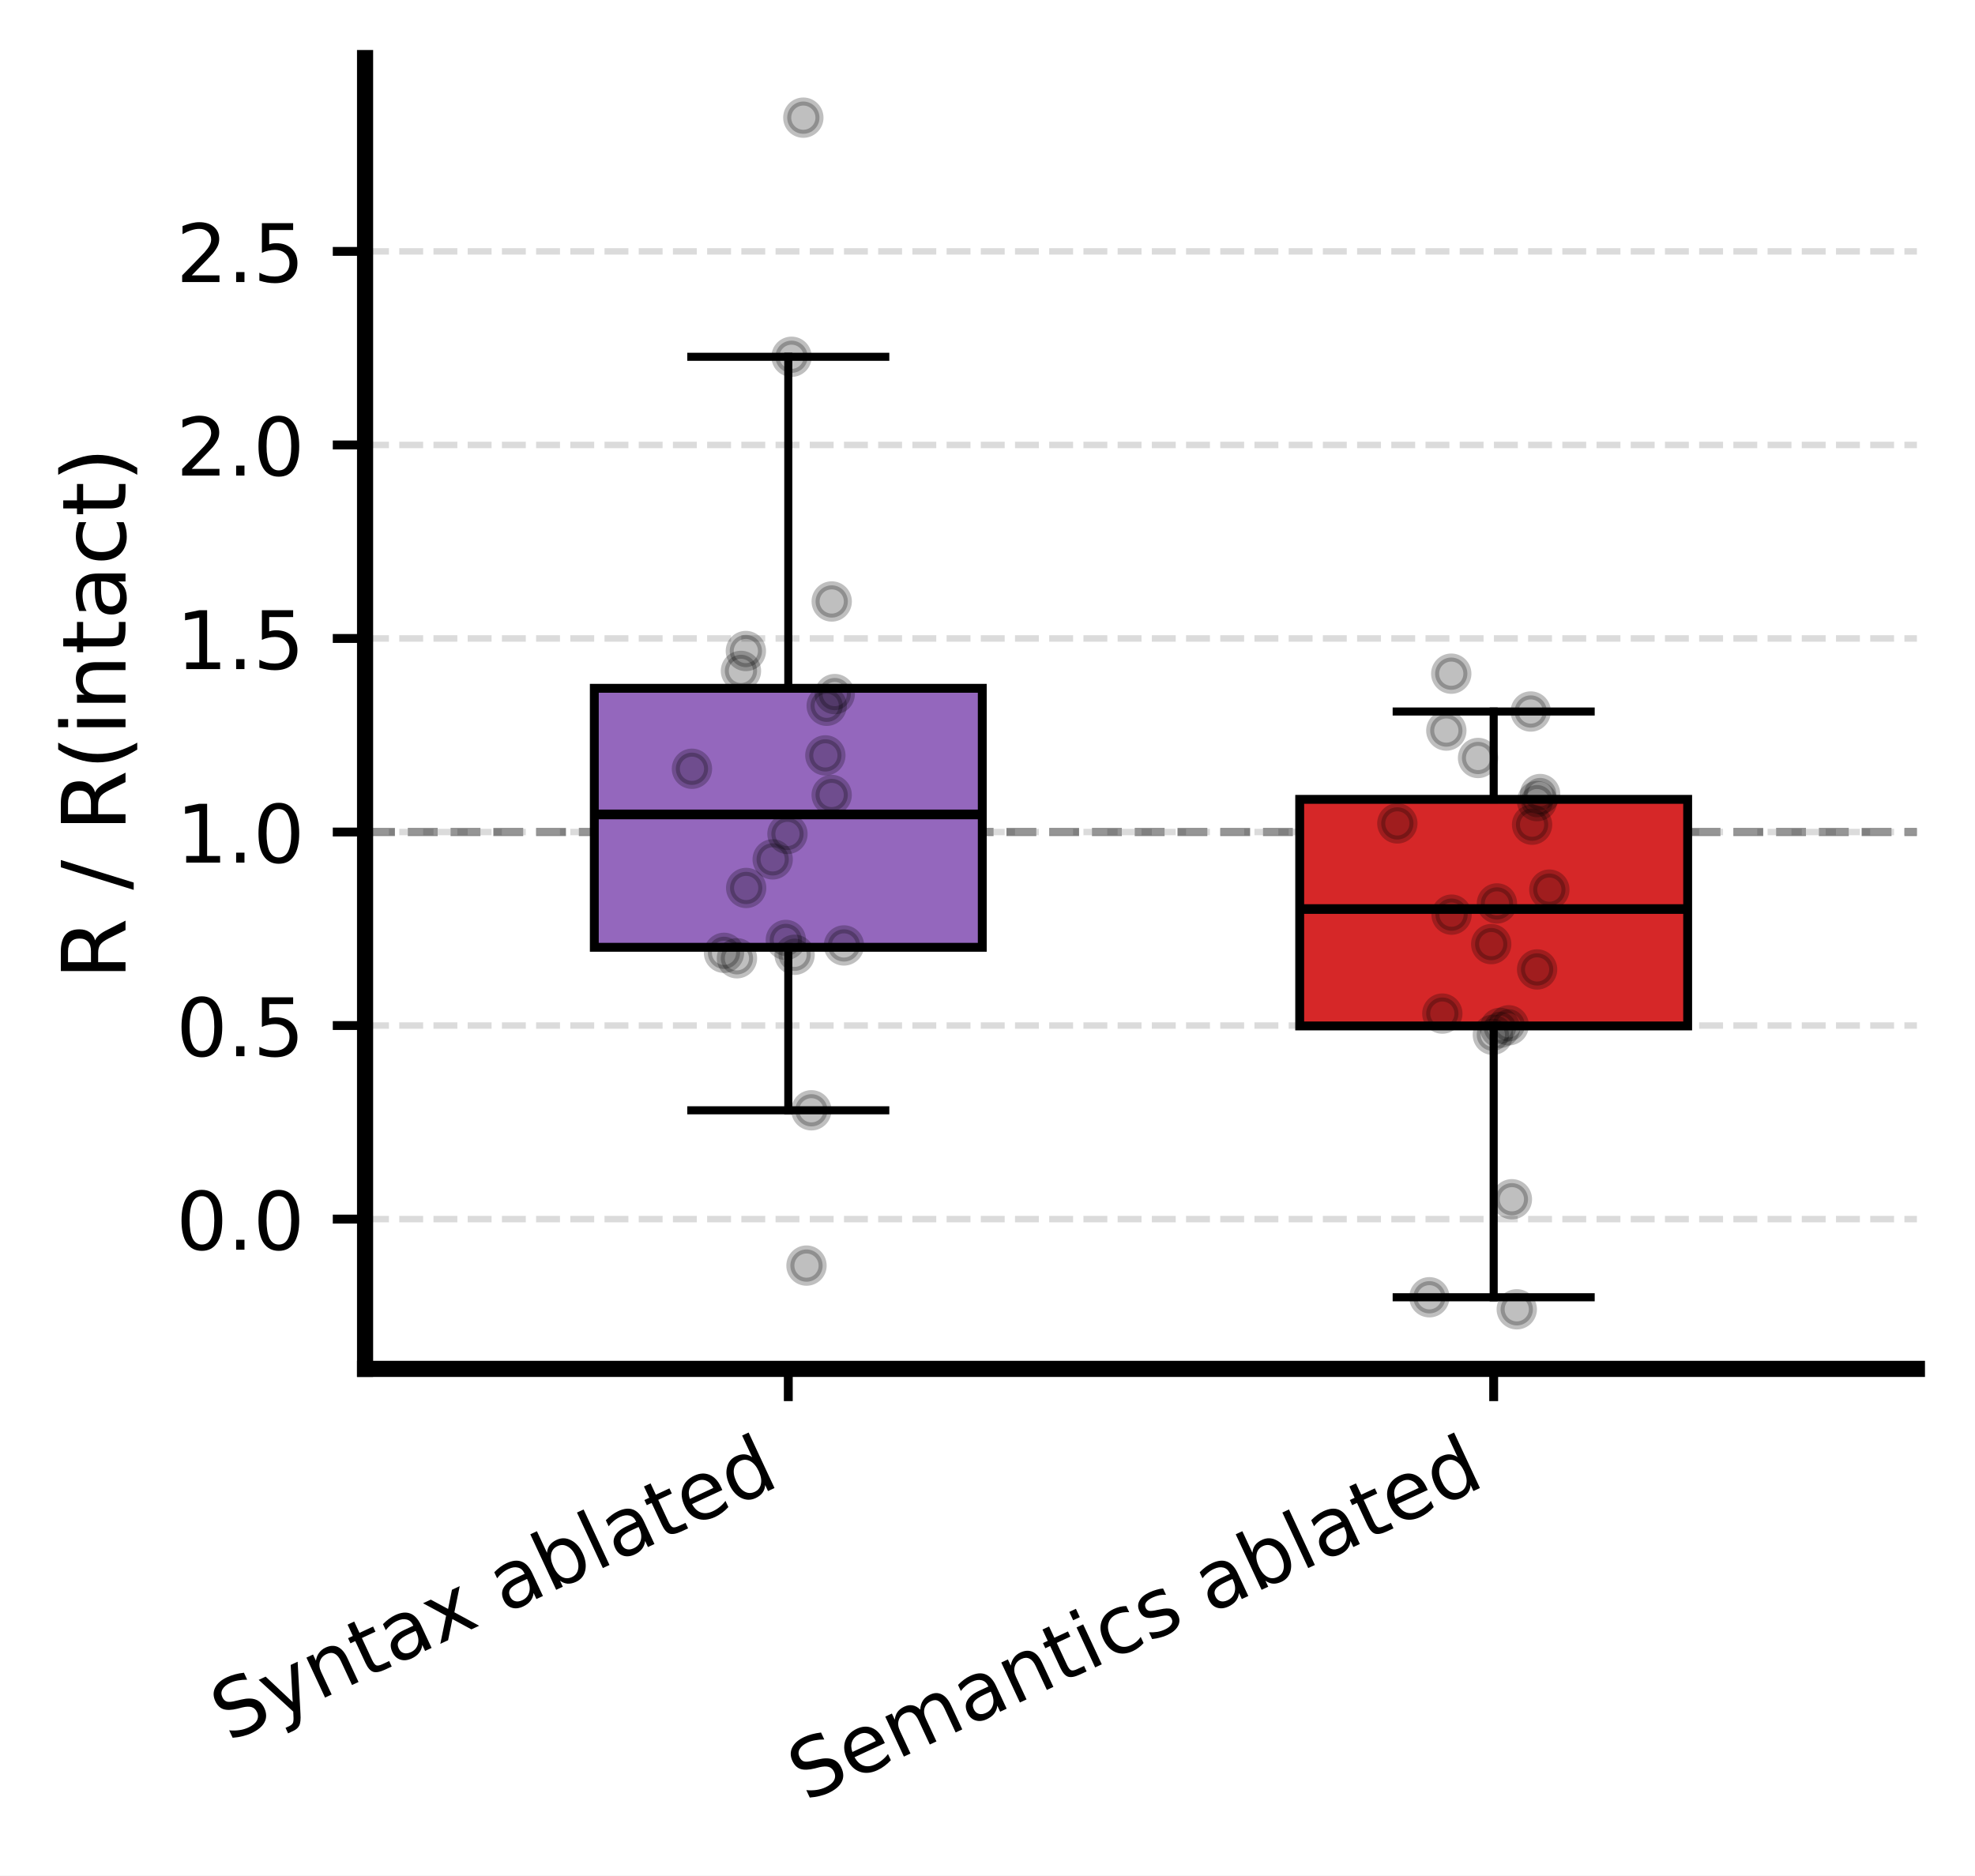
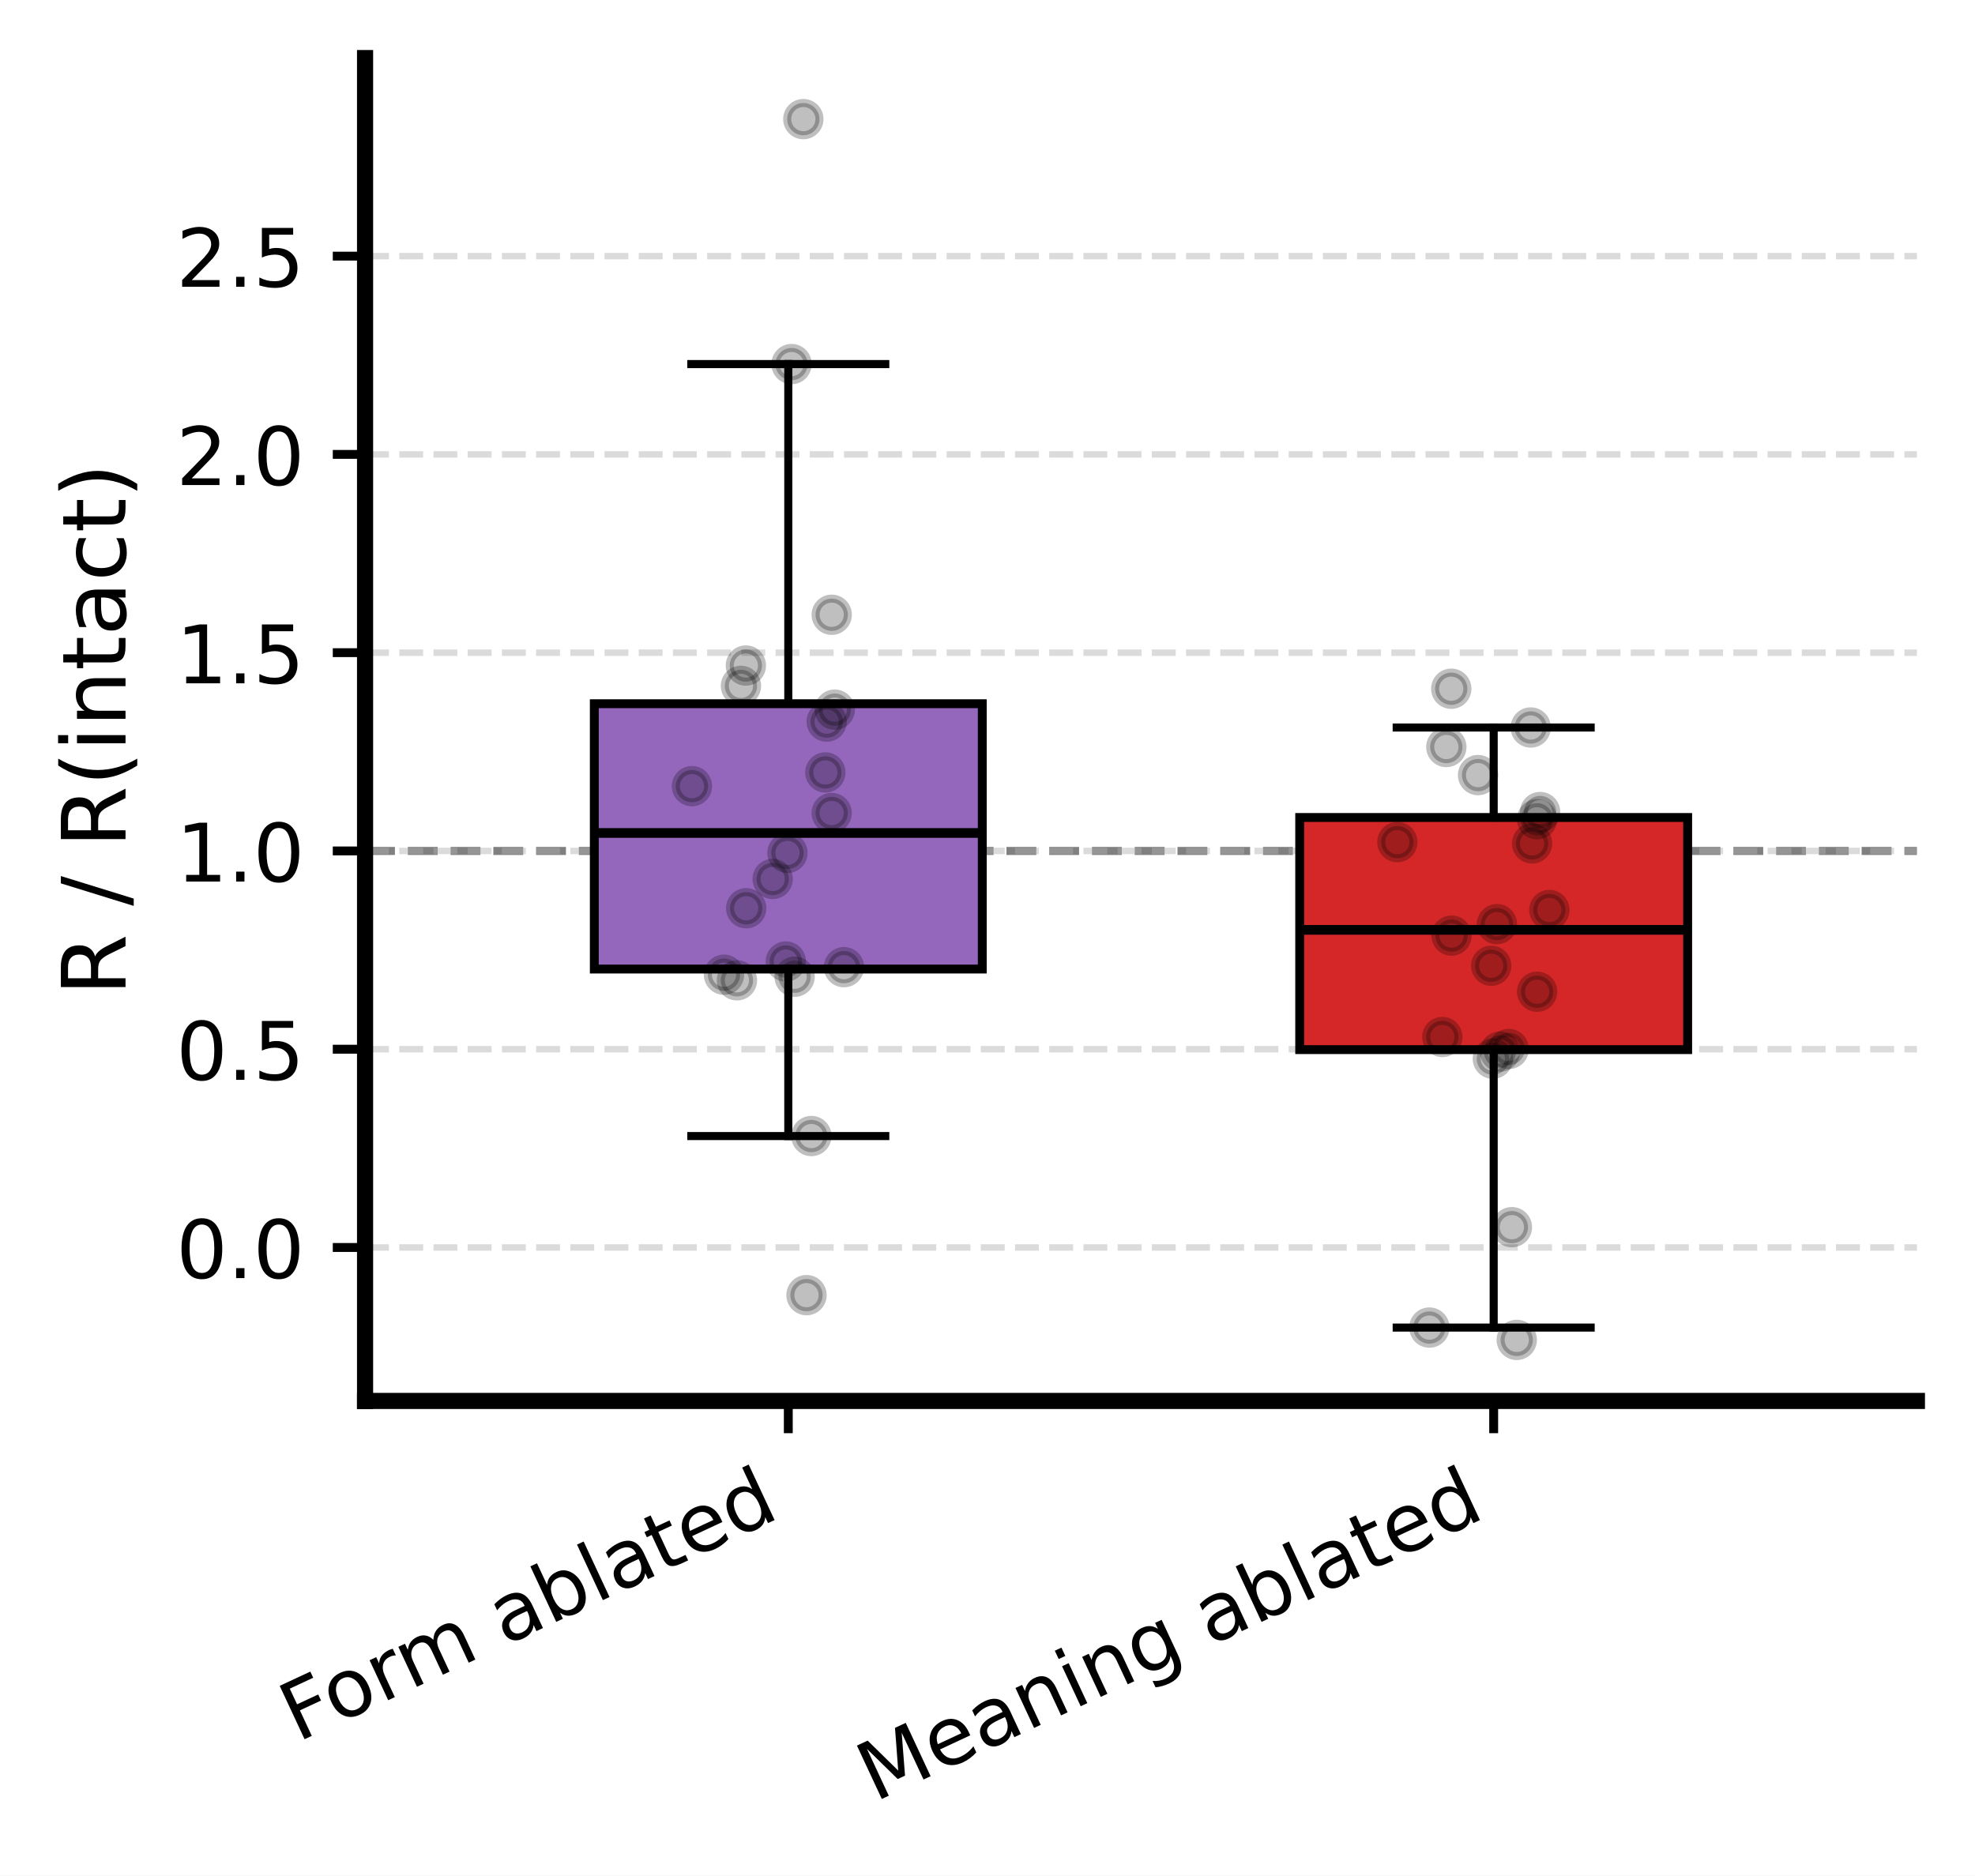
- <svg xmlns="http://www.w3.org/2000/svg" xmlns:xlink="http://www.w3.org/1999/xlink" width="244.799pt" height="232.509pt" viewBox="0 0 244.799 232.509" version="1.1">
+ <svg xmlns="http://www.w3.org/2000/svg" xmlns:xlink="http://www.w3.org/1999/xlink" width="244.799pt" height="232.51pt" viewBox="0 0 244.799 232.51" version="1.1">
  <defs>
    <style type="text/css">*{stroke-linejoin: round; stroke-linecap: butt}</style>
  </defs>
  <g id="figure_1">
    <g id="patch_1">
-       <path d="M 0 232.509  L 244.799 232.509  L 244.799 0  L 0 0  z " style="fill: #ffffff" />
+       <path d="M 0 232.51  L 244.799 232.51  L 244.799 0  L 0 0  z " style="fill: #ffffff" />
    </g>
    <g id="axes_1">
      <g id="patch_2">
-         <path d="M 45.249 169.693  L 237.599 169.693  L 237.599 7.2  L 45.249 7.2  z " style="fill: #ffffff" />
+         <path d="M 45.249 173.668  L 237.599 173.668  L 237.599 7.2  L 45.249 7.2  z " style="fill: #ffffff" />
      </g>
      <g id="line2d_1">
-         <path d="M 45.249 103.141  L 237.599 103.141  " clip-path="url(#p530ff976d4)" style="fill: none; stroke-dasharray: 3.7,1.6; stroke-dashoffset: 0; stroke: #808080" />
+         <path d="M 45.249 105.487  L 237.599 105.487  " clip-path="url(#p6e5566c696)" style="fill: none; stroke-dasharray: 3.7,1.6; stroke-dashoffset: 0; stroke: #808080" />
      </g>
      <g id="matplotlib.axis_1">
        <g id="xtick_1">
          <g id="line2d_2">
            <defs>
-               <path id="m918130aabf" d="M 0 0  L 0 4  " style="stroke: #000000; stroke-width: 1.1" />
+               <path id="m1b0146b294" d="M 0 0  L 0 4  " style="stroke: #000000; stroke-width: 1.1" />
            </defs>
            <g>
-               <use xlink:href="#m918130aabf" x="97.708" y="169.693" style="stroke: #000000; stroke-width: 1.1" />
+               <use xlink:href="#m1b0146b294" x="97.708" y="173.668" style="stroke: #000000; stroke-width: 1.1" />
            </g>
          </g>
          <g id="text_1">
-             <text style="font-size: 10px; font-family: 'DejaVu Sans'" transform="translate(28.35344 216.0106) rotate(-25)">Syntax ablated</text>
+             <text style="font-size: 10px; font-family: 'DejaVu Sans'" transform="translate(36.8614 216.018) rotate(-25)">Form ablated</text>
          </g>
        </g>
        <g id="xtick_2">
          <g id="line2d_3">
            <g>
-               <use xlink:href="#m918130aabf" x="185.14" y="169.693" style="stroke: #000000; stroke-width: 1.1" />
+               <use xlink:href="#m1b0146b294" x="185.14" y="173.668" style="stroke: #000000; stroke-width: 1.1" />
            </g>
          </g>
          <g id="text_2">
-             <text style="font-size: 10px; font-family: 'DejaVu Sans'" transform="translate(99.88663 223.4243) rotate(-25)">Semantics ablated</text>
+             <text style="font-size: 10px; font-family: 'DejaVu Sans'" transform="translate(108.4088 223.4251) rotate(-25)">Meaning ablated</text>
          </g>
        </g>
      </g>
      <g id="matplotlib.axis_2">
        <g id="ytick_1">
          <g id="line2d_4">
-             <path d="M 45.249 151.125  L 237.599 151.125  " clip-path="url(#p530ff976d4)" style="fill: none; stroke-dasharray: 2.96,1.28; stroke-dashoffset: 0; stroke: #b0b0b0; stroke-opacity: 0.45; stroke-width: 0.8" />
+             <path d="M 45.249 154.645  L 237.599 154.645  " clip-path="url(#p6e5566c696)" style="fill: none; stroke-dasharray: 2.96,1.28; stroke-dashoffset: 0; stroke: #b0b0b0; stroke-opacity: 0.45; stroke-width: 0.8" />
          </g>
          <g id="line2d_5">
            <defs>
-               <path id="mcf7044d2cc" d="M 0 0  L -4 0  " style="stroke: #000000; stroke-width: 1.1" />
+               <path id="m22c7897e8b" d="M 0 0  L -4 0  " style="stroke: #000000; stroke-width: 1.1" />
            </defs>
            <g>
-               <use xlink:href="#mcf7044d2cc" x="45.249" y="151.125" style="stroke: #000000; stroke-width: 1.1" />
+               <use xlink:href="#m22c7897e8b" x="45.249" y="154.645" style="stroke: #000000; stroke-width: 1.1" />
            </g>
          </g>
          <g id="text_3">
-             <text style="font-size: 10px; font-family: 'DejaVu Sans'; text-anchor: end" x="37.749" y="154.924" transform="rotate(-0 37.74906 154.9238)">0.0</text>
+             <text style="font-size: 10px; font-family: 'DejaVu Sans'; text-anchor: end" x="37.749" y="158.444" transform="rotate(-0 37.74906 158.4443)">0.0</text>
          </g>
        </g>
        <g id="ytick_2">
          <g id="line2d_6">
-             <path d="M 45.249 127.133  L 237.599 127.133  " clip-path="url(#p530ff976d4)" style="fill: none; stroke-dasharray: 2.96,1.28; stroke-dashoffset: 0; stroke: #b0b0b0; stroke-opacity: 0.45; stroke-width: 0.8" />
+             <path d="M 45.249 130.066  L 237.599 130.066  " clip-path="url(#p6e5566c696)" style="fill: none; stroke-dasharray: 2.96,1.28; stroke-dashoffset: 0; stroke: #b0b0b0; stroke-opacity: 0.45; stroke-width: 0.8" />
          </g>
          <g id="line2d_7">
            <g>
-               <use xlink:href="#mcf7044d2cc" x="45.249" y="127.133" style="stroke: #000000; stroke-width: 1.1" />
+               <use xlink:href="#m22c7897e8b" x="45.249" y="130.066" style="stroke: #000000; stroke-width: 1.1" />
            </g>
          </g>
          <g id="text_4">
-             <text style="font-size: 10px; font-family: 'DejaVu Sans'; text-anchor: end" x="37.749" y="130.932" transform="rotate(-0 37.74906 130.9318)">0.5</text>
+             <text style="font-size: 10px; font-family: 'DejaVu Sans'; text-anchor: end" x="37.749" y="133.865" transform="rotate(-0 37.74906 133.8655)">0.5</text>
          </g>
        </g>
        <g id="ytick_3">
          <g id="line2d_8">
-             <path d="M 45.249 103.141  L 237.599 103.141  " clip-path="url(#p530ff976d4)" style="fill: none; stroke-dasharray: 2.96,1.28; stroke-dashoffset: 0; stroke: #b0b0b0; stroke-opacity: 0.45; stroke-width: 0.8" />
+             <path d="M 45.249 105.487  L 237.599 105.487  " clip-path="url(#p6e5566c696)" style="fill: none; stroke-dasharray: 2.96,1.28; stroke-dashoffset: 0; stroke: #b0b0b0; stroke-opacity: 0.45; stroke-width: 0.8" />
          </g>
          <g id="line2d_9">
            <g>
-               <use xlink:href="#mcf7044d2cc" x="45.249" y="103.141" style="stroke: #000000; stroke-width: 1.1" />
+               <use xlink:href="#m22c7897e8b" x="45.249" y="105.487" style="stroke: #000000; stroke-width: 1.1" />
            </g>
          </g>
          <g id="text_5">
-             <text style="font-size: 10px; font-family: 'DejaVu Sans'; text-anchor: end" x="37.749" y="106.94" transform="rotate(-0 37.74906 106.9399)">1.0</text>
+             <text style="font-size: 10px; font-family: 'DejaVu Sans'; text-anchor: end" x="37.749" y="109.287" transform="rotate(-0 37.74906 109.2867)">1.0</text>
          </g>
        </g>
        <g id="ytick_4">
          <g id="line2d_10">
-             <path d="M 45.249 79.149  L 237.599 79.149  " clip-path="url(#p530ff976d4)" style="fill: none; stroke-dasharray: 2.96,1.28; stroke-dashoffset: 0; stroke: #b0b0b0; stroke-opacity: 0.45; stroke-width: 0.8" />
+             <path d="M 45.249 80.909  L 237.599 80.909  " clip-path="url(#p6e5566c696)" style="fill: none; stroke-dasharray: 2.96,1.28; stroke-dashoffset: 0; stroke: #b0b0b0; stroke-opacity: 0.45; stroke-width: 0.8" />
          </g>
          <g id="line2d_11">
            <g>
-               <use xlink:href="#mcf7044d2cc" x="45.249" y="79.149" style="stroke: #000000; stroke-width: 1.1" />
+               <use xlink:href="#m22c7897e8b" x="45.249" y="80.909" style="stroke: #000000; stroke-width: 1.1" />
            </g>
          </g>
          <g id="text_6">
-             <text style="font-size: 10px; font-family: 'DejaVu Sans'; text-anchor: end" x="37.749" y="82.948" transform="rotate(-0 37.74906 82.94791)">1.5</text>
+             <text style="font-size: 10px; font-family: 'DejaVu Sans'; text-anchor: end" x="37.749" y="84.708" transform="rotate(-0 37.74906 84.70784)">1.5</text>
          </g>
        </g>
        <g id="ytick_5">
          <g id="line2d_12">
-             <path d="M 45.249 55.157  L 237.599 55.157  " clip-path="url(#p530ff976d4)" style="fill: none; stroke-dasharray: 2.96,1.28; stroke-dashoffset: 0; stroke: #b0b0b0; stroke-opacity: 0.45; stroke-width: 0.8" />
+             <path d="M 45.249 56.33  L 237.599 56.33  " clip-path="url(#p6e5566c696)" style="fill: none; stroke-dasharray: 2.96,1.28; stroke-dashoffset: 0; stroke: #b0b0b0; stroke-opacity: 0.45; stroke-width: 0.8" />
          </g>
          <g id="line2d_13">
            <g>
-               <use xlink:href="#mcf7044d2cc" x="45.249" y="55.157" style="stroke: #000000; stroke-width: 1.1" />
+               <use xlink:href="#m22c7897e8b" x="45.249" y="56.33" style="stroke: #000000; stroke-width: 1.1" />
            </g>
          </g>
          <g id="text_7">
-             <text style="font-size: 10px; font-family: 'DejaVu Sans'; text-anchor: end" x="37.749" y="58.956" transform="rotate(-0 37.74906 58.95595)">2.0</text>
+             <text style="font-size: 10px; font-family: 'DejaVu Sans'; text-anchor: end" x="37.749" y="60.129" transform="rotate(-0 37.74906 60.12902)">2.0</text>
          </g>
        </g>
        <g id="ytick_6">
          <g id="line2d_14">
-             <path d="M 45.249 31.165  L 237.599 31.165  " clip-path="url(#p530ff976d4)" style="fill: none; stroke-dasharray: 2.96,1.28; stroke-dashoffset: 0; stroke: #b0b0b0; stroke-opacity: 0.45; stroke-width: 0.8" />
+             <path d="M 45.249 31.751  L 237.599 31.751  " clip-path="url(#p6e5566c696)" style="fill: none; stroke-dasharray: 2.96,1.28; stroke-dashoffset: 0; stroke: #b0b0b0; stroke-opacity: 0.45; stroke-width: 0.8" />
          </g>
          <g id="line2d_15">
            <g>
-               <use xlink:href="#mcf7044d2cc" x="45.249" y="31.165" style="stroke: #000000; stroke-width: 1.1" />
+               <use xlink:href="#m22c7897e8b" x="45.249" y="31.751" style="stroke: #000000; stroke-width: 1.1" />
            </g>
          </g>
          <g id="text_8">
-             <text style="font-size: 10px; font-family: 'DejaVu Sans'; text-anchor: end" x="37.749" y="34.964" transform="rotate(-0 37.74906 34.96399)">2.5</text>
+             <text style="font-size: 10px; font-family: 'DejaVu Sans'; text-anchor: end" x="37.749" y="35.55" transform="rotate(-0 37.74906 35.55019)">2.5</text>
          </g>
        </g>
        <g id="text_9">
-           <text style="font-size: 11px; font-family: 'DejaVu Sans'; text-anchor: middle" x="15.558" y="88.447" transform="rotate(-90 15.55828 88.44665)">R / R(intact)</text>
+           <text style="font-size: 11px; font-family: 'DejaVu Sans'; text-anchor: middle" x="15.558" y="90.434" transform="rotate(-90 15.55828 90.43402)">R / R(intact)</text>
        </g>
      </g>
      <g id="patch_3">
-         <path d="M 73.664 117.432  L 121.752 117.432  L 121.752 85.325  L 73.664 85.325  L 73.664 117.432  z " clip-path="url(#p530ff976d4)" style="fill: #9467bd; stroke: #000000; stroke-width: 1.1; stroke-linejoin: miter" />
+         <path d="M 73.664 120.128  L 121.752 120.128  L 121.752 87.236  L 73.664 87.236  L 73.664 120.128  z " clip-path="url(#p6e5566c696)" style="fill: #9467bd; stroke: #000000; stroke-width: 1.1; stroke-linejoin: miter" />
      </g>
      <g id="line2d_16">
-         <path d="M 97.708 117.432  L 97.708 137.638  " clip-path="url(#p530ff976d4)" style="fill: none; stroke: #000000; stroke-linecap: square" />
+         <path d="M 97.708 120.128  L 97.708 140.829  " clip-path="url(#p6e5566c696)" style="fill: none; stroke: #000000; stroke-linecap: square" />
      </g>
      <g id="line2d_17">
-         <path d="M 97.708 85.325  L 97.708 44.228  " clip-path="url(#p530ff976d4)" style="fill: none; stroke: #000000; stroke-linecap: square" />
+         <path d="M 97.708 87.236  L 97.708 45.134  " clip-path="url(#p6e5566c696)" style="fill: none; stroke: #000000; stroke-linecap: square" />
      </g>
      <g id="line2d_18">
-         <path d="M 85.686 137.638  L 109.73 137.638  " clip-path="url(#p530ff976d4)" style="fill: none; stroke: #000000; stroke-linecap: square" />
+         <path d="M 85.686 140.829  L 109.73 140.829  " clip-path="url(#p6e5566c696)" style="fill: none; stroke: #000000; stroke-linecap: square" />
      </g>
      <g id="line2d_19">
-         <path d="M 85.686 44.228  L 109.73 44.228  " clip-path="url(#p530ff976d4)" style="fill: none; stroke: #000000; stroke-linecap: square" />
+         <path d="M 85.686 45.134  L 109.73 45.134  " clip-path="url(#p6e5566c696)" style="fill: none; stroke: #000000; stroke-linecap: square" />
      </g>
      <g id="patch_4">
-         <path d="M 161.096 127.181  L 209.184 127.181  L 209.184 99.092  L 161.096 99.092  L 161.096 127.181  z " clip-path="url(#p530ff976d4)" style="fill: #d62728; stroke: #000000; stroke-width: 1.1; stroke-linejoin: miter" />
+         <path d="M 161.096 130.116  L 209.184 130.116  L 209.184 101.34  L 161.096 101.34  L 161.096 130.116  z " clip-path="url(#p6e5566c696)" style="fill: #d62728; stroke: #000000; stroke-width: 1.1; stroke-linejoin: miter" />
      </g>
      <g id="line2d_20">
-         <path d="M 185.14 127.181  L 185.14 160.816  " clip-path="url(#p530ff976d4)" style="fill: none; stroke: #000000; stroke-linecap: square" />
+         <path d="M 185.14 130.116  L 185.14 164.573  " clip-path="url(#p6e5566c696)" style="fill: none; stroke: #000000; stroke-linecap: square" />
      </g>
      <g id="line2d_21">
-         <path d="M 185.14 99.092  L 185.14 88.203  " clip-path="url(#p530ff976d4)" style="fill: none; stroke: #000000; stroke-linecap: square" />
+         <path d="M 185.14 101.34  L 185.14 90.185  " clip-path="url(#p6e5566c696)" style="fill: none; stroke: #000000; stroke-linecap: square" />
      </g>
      <g id="line2d_22">
-         <path d="M 173.118 160.816  L 197.162 160.816  " clip-path="url(#p530ff976d4)" style="fill: none; stroke: #000000; stroke-linecap: square" />
+         <path d="M 173.118 164.573  L 197.162 164.573  " clip-path="url(#p6e5566c696)" style="fill: none; stroke: #000000; stroke-linecap: square" />
      </g>
      <g id="line2d_23">
-         <path d="M 173.118 88.203  L 197.162 88.203  " clip-path="url(#p530ff976d4)" style="fill: none; stroke: #000000; stroke-linecap: square" />
+         <path d="M 173.118 90.185  L 197.162 90.185  " clip-path="url(#p6e5566c696)" style="fill: none; stroke: #000000; stroke-linecap: square" />
      </g>
      <g id="line2d_24">
-         <path d="M 73.664 100.964  L 121.752 100.964  " clip-path="url(#p530ff976d4)" style="fill: none; stroke: #000000; stroke-width: 1.2" />
+         <path d="M 73.664 103.257  L 121.752 103.257  " clip-path="url(#p6e5566c696)" style="fill: none; stroke: #000000; stroke-width: 1.2" />
      </g>
      <g id="line2d_25">
-         <path d="M 161.096 112.689  L 209.184 112.689  " clip-path="url(#p530ff976d4)" style="fill: none; stroke: #000000; stroke-width: 1.2" />
+         <path d="M 161.096 115.269  L 209.184 115.269  " clip-path="url(#p6e5566c696)" style="fill: none; stroke: #000000; stroke-width: 1.2" />
      </g>
      <g id="patch_5">
-         <path d="M 45.249 169.693  L 45.249 7.2  " style="fill: none; stroke: #000000; stroke-width: 2; stroke-linejoin: miter; stroke-linecap: square" />
+         <path d="M 45.249 173.668  L 45.249 7.2  " style="fill: none; stroke: #000000; stroke-width: 2; stroke-linejoin: miter; stroke-linecap: square" />
      </g>
      <g id="patch_6">
-         <path d="M 45.249 169.693  L 237.599 169.693  " style="fill: none; stroke: #000000; stroke-width: 2; stroke-linejoin: miter; stroke-linecap: square" />
+         <path d="M 45.249 173.668  L 237.599 173.668  " style="fill: none; stroke: #000000; stroke-width: 2; stroke-linejoin: miter; stroke-linecap: square" />
      </g>
      <g id="PathCollection_1">
        <defs>
-           <path id="me9aae6048f" d="M 0 2  C 0.53 2 1.039 1.789 1.414 1.414  C 1.789 1.039 2 0.53 2 0  C 2 -0.53 1.789 -1.039 1.414 -1.414  C 1.039 -1.789 0.53 -2 0 -2  C -0.53 -2 -1.039 -1.789 -1.414 -1.414  C -1.789 -1.039 -2 -0.53 -2 0  C -2 0.53 -1.789 1.039 -1.414 1.414  C -1.039 1.789 -0.53 2 0 2  z " style="stroke: #000000; stroke-opacity: 0.25" />
+           <path id="m87916e9346" d="M 0 2  C 0.53 2 1.039 1.789 1.414 1.414  C 1.789 1.039 2 0.53 2 0  C 2 -0.53 1.789 -1.039 1.414 -1.414  C 1.039 -1.789 0.53 -2 0 -2  C -0.53 -2 -1.039 -1.789 -1.414 -1.414  C -1.789 -1.039 -2 -0.53 -2 0  C -2 0.53 -1.789 1.039 -1.414 1.414  C -1.039 1.789 -0.53 2 0 2  z " style="stroke: #000000; stroke-opacity: 0.25" />
        </defs>
-         <g clip-path="url(#p530ff976d4)">
-           <use xlink:href="#me9aae6048f" x="99.573" y="14.586" style="fill-opacity: 0.25; stroke: #000000; stroke-opacity: 0.25" />
-           <use xlink:href="#me9aae6048f" x="91.343" y="118.793" style="fill-opacity: 0.25; stroke: #000000; stroke-opacity: 0.25" />
-           <use xlink:href="#me9aae6048f" x="102.301" y="93.642" style="fill-opacity: 0.25; stroke: #000000; stroke-opacity: 0.25" />
-           <use xlink:href="#me9aae6048f" x="103.465" y="86.043" style="fill-opacity: 0.25; stroke: #000000; stroke-opacity: 0.25" />
-           <use xlink:href="#me9aae6048f" x="85.767" y="95.301" style="fill-opacity: 0.25; stroke: #000000; stroke-opacity: 0.25" />
-           <use xlink:href="#me9aae6048f" x="89.739" y="118.118" style="fill-opacity: 0.25; stroke: #000000; stroke-opacity: 0.25" />
-           <use xlink:href="#me9aae6048f" x="98.491" y="118.361" style="fill-opacity: 0.25; stroke: #000000; stroke-opacity: 0.25" />
-           <use xlink:href="#me9aae6048f" x="95.773" y="106.532" style="fill-opacity: 0.25; stroke: #000000; stroke-opacity: 0.25" />
-           <use xlink:href="#me9aae6048f" x="97.605" y="103.378" style="fill-opacity: 0.25; stroke: #000000; stroke-opacity: 0.25" />
-           <use xlink:href="#me9aae6048f" x="92.487" y="110.077" style="fill-opacity: 0.25; stroke: #000000; stroke-opacity: 0.25" />
-           <use xlink:href="#me9aae6048f" x="103.09" y="74.561" style="fill-opacity: 0.25; stroke: #000000; stroke-opacity: 0.25" />
-           <use xlink:href="#me9aae6048f" x="102.468" y="87.491" style="fill-opacity: 0.25; stroke: #000000; stroke-opacity: 0.25" />
-           <use xlink:href="#me9aae6048f" x="98.112" y="44.228" style="fill-opacity: 0.25; stroke: #000000; stroke-opacity: 0.25" />
-           <use xlink:href="#me9aae6048f" x="104.607" y="117.203" style="fill-opacity: 0.25; stroke: #000000; stroke-opacity: 0.25" />
-           <use xlink:href="#me9aae6048f" x="100.569" y="137.638" style="fill-opacity: 0.25; stroke: #000000; stroke-opacity: 0.25" />
-           <use xlink:href="#me9aae6048f" x="92.449" y="80.704" style="fill-opacity: 0.25; stroke: #000000; stroke-opacity: 0.25" />
-           <use xlink:href="#me9aae6048f" x="99.965" y="156.89" style="fill-opacity: 0.25; stroke: #000000; stroke-opacity: 0.25" />
-           <use xlink:href="#me9aae6048f" x="91.84" y="83.168" style="fill-opacity: 0.25; stroke: #000000; stroke-opacity: 0.25" />
-           <use xlink:href="#me9aae6048f" x="103.084" y="98.549" style="fill-opacity: 0.25; stroke: #000000; stroke-opacity: 0.25" />
-           <use xlink:href="#me9aae6048f" x="97.403" y="116.52" style="fill-opacity: 0.25; stroke: #000000; stroke-opacity: 0.25" />
+         <g clip-path="url(#p6e5566c696)">
+           <use xlink:href="#m87916e9346" x="99.573" y="14.767" style="fill-opacity: 0.25; stroke: #000000; stroke-opacity: 0.25" />
+           <use xlink:href="#m87916e9346" x="91.343" y="121.523" style="fill-opacity: 0.25; stroke: #000000; stroke-opacity: 0.25" />
+           <use xlink:href="#m87916e9346" x="102.301" y="95.756" style="fill-opacity: 0.25; stroke: #000000; stroke-opacity: 0.25" />
+           <use xlink:href="#m87916e9346" x="103.465" y="87.972" style="fill-opacity: 0.25; stroke: #000000; stroke-opacity: 0.25" />
+           <use xlink:href="#m87916e9346" x="85.767" y="97.456" style="fill-opacity: 0.25; stroke: #000000; stroke-opacity: 0.25" />
+           <use xlink:href="#m87916e9346" x="89.739" y="120.831" style="fill-opacity: 0.25; stroke: #000000; stroke-opacity: 0.25" />
+           <use xlink:href="#m87916e9346" x="98.491" y="121.081" style="fill-opacity: 0.25; stroke: #000000; stroke-opacity: 0.25" />
+           <use xlink:href="#m87916e9346" x="95.773" y="108.961" style="fill-opacity: 0.25; stroke: #000000; stroke-opacity: 0.25" />
+           <use xlink:href="#m87916e9346" x="97.605" y="105.731" style="fill-opacity: 0.25; stroke: #000000; stroke-opacity: 0.25" />
+           <use xlink:href="#m87916e9346" x="92.487" y="112.593" style="fill-opacity: 0.25; stroke: #000000; stroke-opacity: 0.25" />
+           <use xlink:href="#m87916e9346" x="103.09" y="76.209" style="fill-opacity: 0.25; stroke: #000000; stroke-opacity: 0.25" />
+           <use xlink:href="#m87916e9346" x="102.468" y="89.455" style="fill-opacity: 0.25; stroke: #000000; stroke-opacity: 0.25" />
+           <use xlink:href="#m87916e9346" x="98.112" y="45.134" style="fill-opacity: 0.25; stroke: #000000; stroke-opacity: 0.25" />
+           <use xlink:href="#m87916e9346" x="104.607" y="119.894" style="fill-opacity: 0.25; stroke: #000000; stroke-opacity: 0.25" />
+           <use xlink:href="#m87916e9346" x="100.569" y="140.829" style="fill-opacity: 0.25; stroke: #000000; stroke-opacity: 0.25" />
+           <use xlink:href="#m87916e9346" x="92.449" y="82.502" style="fill-opacity: 0.25; stroke: #000000; stroke-opacity: 0.25" />
+           <use xlink:href="#m87916e9346" x="99.965" y="160.552" style="fill-opacity: 0.25; stroke: #000000; stroke-opacity: 0.25" />
+           <use xlink:href="#m87916e9346" x="91.84" y="85.026" style="fill-opacity: 0.25; stroke: #000000; stroke-opacity: 0.25" />
+           <use xlink:href="#m87916e9346" x="103.084" y="100.784" style="fill-opacity: 0.25; stroke: #000000; stroke-opacity: 0.25" />
+           <use xlink:href="#m87916e9346" x="97.403" y="119.194" style="fill-opacity: 0.25; stroke: #000000; stroke-opacity: 0.25" />
        </g>
      </g>
      <g id="PathCollection_2">
-         <g clip-path="url(#p530ff976d4)">
-           <use xlink:href="#me9aae6048f" x="187.005" y="127.102" style="fill-opacity: 0.25; stroke: #000000; stroke-opacity: 0.25" />
-           <use xlink:href="#me9aae6048f" x="178.775" y="125.65" style="fill-opacity: 0.25; stroke: #000000; stroke-opacity: 0.25" />
-           <use xlink:href="#me9aae6048f" x="189.733" y="88.203" style="fill-opacity: 0.25; stroke: #000000; stroke-opacity: 0.25" />
-           <use xlink:href="#me9aae6048f" x="190.896" y="98.434" style="fill-opacity: 0.25; stroke: #000000; stroke-opacity: 0.25" />
-           <use xlink:href="#me9aae6048f" x="173.199" y="102.075" style="fill-opacity: 0.25; stroke: #000000; stroke-opacity: 0.25" />
-           <use xlink:href="#me9aae6048f" x="177.17" y="160.816" style="fill-opacity: 0.25; stroke: #000000; stroke-opacity: 0.25" />
-           <use xlink:href="#me9aae6048f" x="185.922" y="127.417" style="fill-opacity: 0.25; stroke: #000000; stroke-opacity: 0.25" />
-           <use xlink:href="#me9aae6048f" x="183.204" y="93.963" style="fill-opacity: 0.25; stroke: #000000; stroke-opacity: 0.25" />
-           <use xlink:href="#me9aae6048f" x="185.037" y="128.282" style="fill-opacity: 0.25; stroke: #000000; stroke-opacity: 0.25" />
-           <use xlink:href="#me9aae6048f" x="179.919" y="113.384" style="fill-opacity: 0.25; stroke: #000000; stroke-opacity: 0.25" />
-           <use xlink:href="#me9aae6048f" x="190.522" y="120.176" style="fill-opacity: 0.25; stroke: #000000; stroke-opacity: 0.25" />
-           <use xlink:href="#me9aae6048f" x="189.9" y="102.232" style="fill-opacity: 0.25; stroke: #000000; stroke-opacity: 0.25" />
-           <use xlink:href="#me9aae6048f" x="185.544" y="111.994" style="fill-opacity: 0.25; stroke: #000000; stroke-opacity: 0.25" />
-           <use xlink:href="#me9aae6048f" x="192.039" y="110.283" style="fill-opacity: 0.25; stroke: #000000; stroke-opacity: 0.25" />
-           <use xlink:href="#me9aae6048f" x="188.001" y="162.307" style="fill-opacity: 0.25; stroke: #000000; stroke-opacity: 0.25" />
-           <use xlink:href="#me9aae6048f" x="179.881" y="83.513" style="fill-opacity: 0.25; stroke: #000000; stroke-opacity: 0.25" />
-           <use xlink:href="#me9aae6048f" x="187.397" y="148.667" style="fill-opacity: 0.25; stroke: #000000; stroke-opacity: 0.25" />
-           <use xlink:href="#me9aae6048f" x="179.271" y="90.565" style="fill-opacity: 0.25; stroke: #000000; stroke-opacity: 0.25" />
-           <use xlink:href="#me9aae6048f" x="190.516" y="99.311" style="fill-opacity: 0.25; stroke: #000000; stroke-opacity: 0.25" />
-           <use xlink:href="#me9aae6048f" x="184.834" y="117.037" style="fill-opacity: 0.25; stroke: #000000; stroke-opacity: 0.25" />
+         <g clip-path="url(#p6e5566c696)">
+           <use xlink:href="#m87916e9346" x="187.005" y="130.035" style="fill-opacity: 0.25; stroke: #000000; stroke-opacity: 0.25" />
+           <use xlink:href="#m87916e9346" x="178.775" y="128.548" style="fill-opacity: 0.25; stroke: #000000; stroke-opacity: 0.25" />
+           <use xlink:href="#m87916e9346" x="189.733" y="90.185" style="fill-opacity: 0.25; stroke: #000000; stroke-opacity: 0.25" />
+           <use xlink:href="#m87916e9346" x="190.896" y="100.666" style="fill-opacity: 0.25; stroke: #000000; stroke-opacity: 0.25" />
+           <use xlink:href="#m87916e9346" x="173.199" y="104.396" style="fill-opacity: 0.25; stroke: #000000; stroke-opacity: 0.25" />
+           <use xlink:href="#m87916e9346" x="177.17" y="164.573" style="fill-opacity: 0.25; stroke: #000000; stroke-opacity: 0.25" />
+           <use xlink:href="#m87916e9346" x="185.922" y="130.358" style="fill-opacity: 0.25; stroke: #000000; stroke-opacity: 0.25" />
+           <use xlink:href="#m87916e9346" x="183.204" y="96.085" style="fill-opacity: 0.25; stroke: #000000; stroke-opacity: 0.25" />
+           <use xlink:href="#m87916e9346" x="185.037" y="131.243" style="fill-opacity: 0.25; stroke: #000000; stroke-opacity: 0.25" />
+           <use xlink:href="#m87916e9346" x="179.919" y="115.981" style="fill-opacity: 0.25; stroke: #000000; stroke-opacity: 0.25" />
+           <use xlink:href="#m87916e9346" x="190.522" y="122.94" style="fill-opacity: 0.25; stroke: #000000; stroke-opacity: 0.25" />
+           <use xlink:href="#m87916e9346" x="189.9" y="104.557" style="fill-opacity: 0.25; stroke: #000000; stroke-opacity: 0.25" />
+           <use xlink:href="#m87916e9346" x="185.544" y="114.558" style="fill-opacity: 0.25; stroke: #000000; stroke-opacity: 0.25" />
+           <use xlink:href="#m87916e9346" x="192.039" y="112.804" style="fill-opacity: 0.25; stroke: #000000; stroke-opacity: 0.25" />
+           <use xlink:href="#m87916e9346" x="188.001" y="166.101" style="fill-opacity: 0.25; stroke: #000000; stroke-opacity: 0.25" />
+           <use xlink:href="#m87916e9346" x="179.881" y="85.379" style="fill-opacity: 0.25; stroke: #000000; stroke-opacity: 0.25" />
+           <use xlink:href="#m87916e9346" x="187.397" y="152.127" style="fill-opacity: 0.25; stroke: #000000; stroke-opacity: 0.25" />
+           <use xlink:href="#m87916e9346" x="179.271" y="92.604" style="fill-opacity: 0.25; stroke: #000000; stroke-opacity: 0.25" />
+           <use xlink:href="#m87916e9346" x="190.516" y="101.564" style="fill-opacity: 0.25; stroke: #000000; stroke-opacity: 0.25" />
+           <use xlink:href="#m87916e9346" x="184.834" y="119.724" style="fill-opacity: 0.25; stroke: #000000; stroke-opacity: 0.25" />
        </g>
      </g>
    </g>
  </g>
  <defs>
-     <clipPath id="p530ff976d4">
-       <rect x="45.249" y="7.2" width="192.35" height="162.493" />
+     <clipPath id="p6e5566c696">
+       <rect x="45.249" y="7.2" width="192.35" height="166.468" />
    </clipPath>
  </defs>
</svg>
